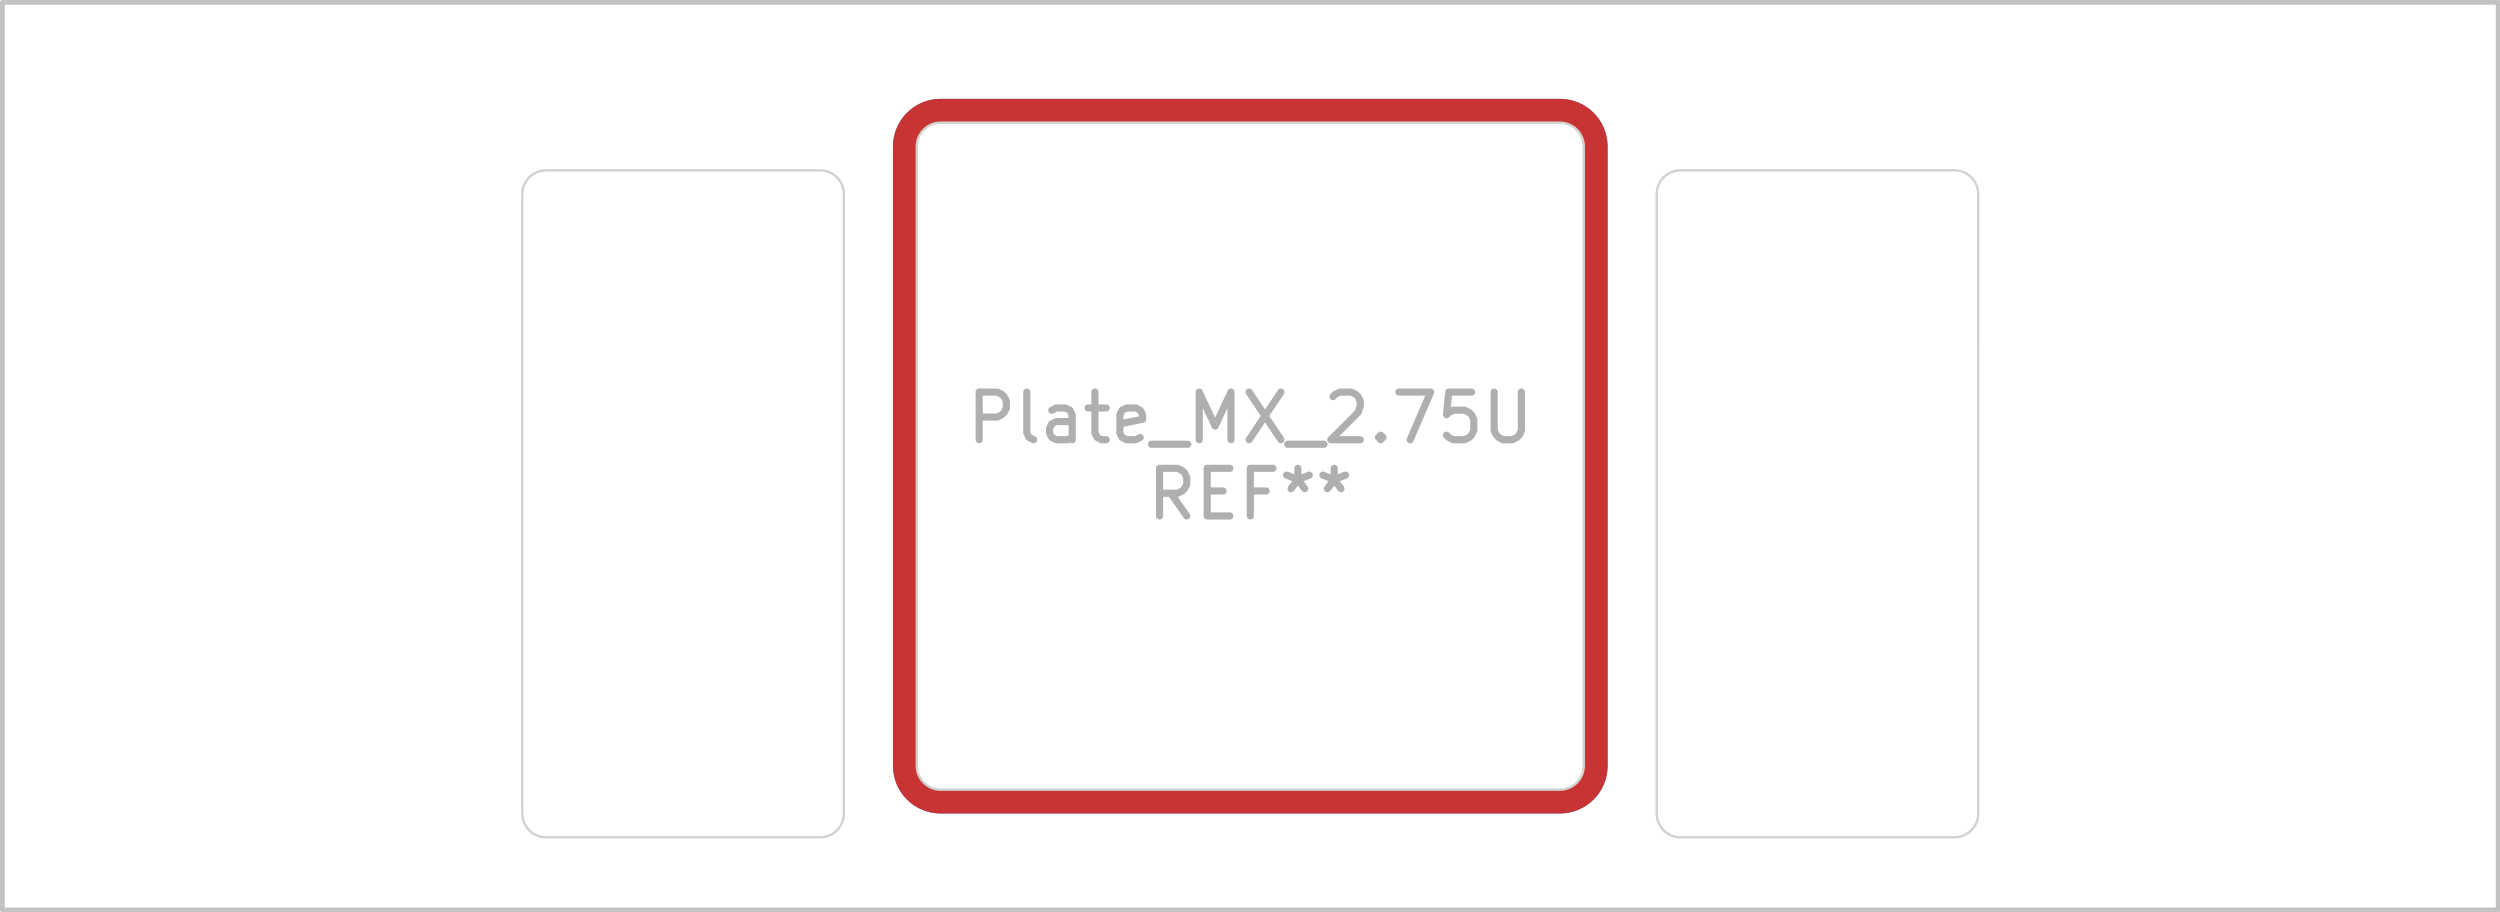
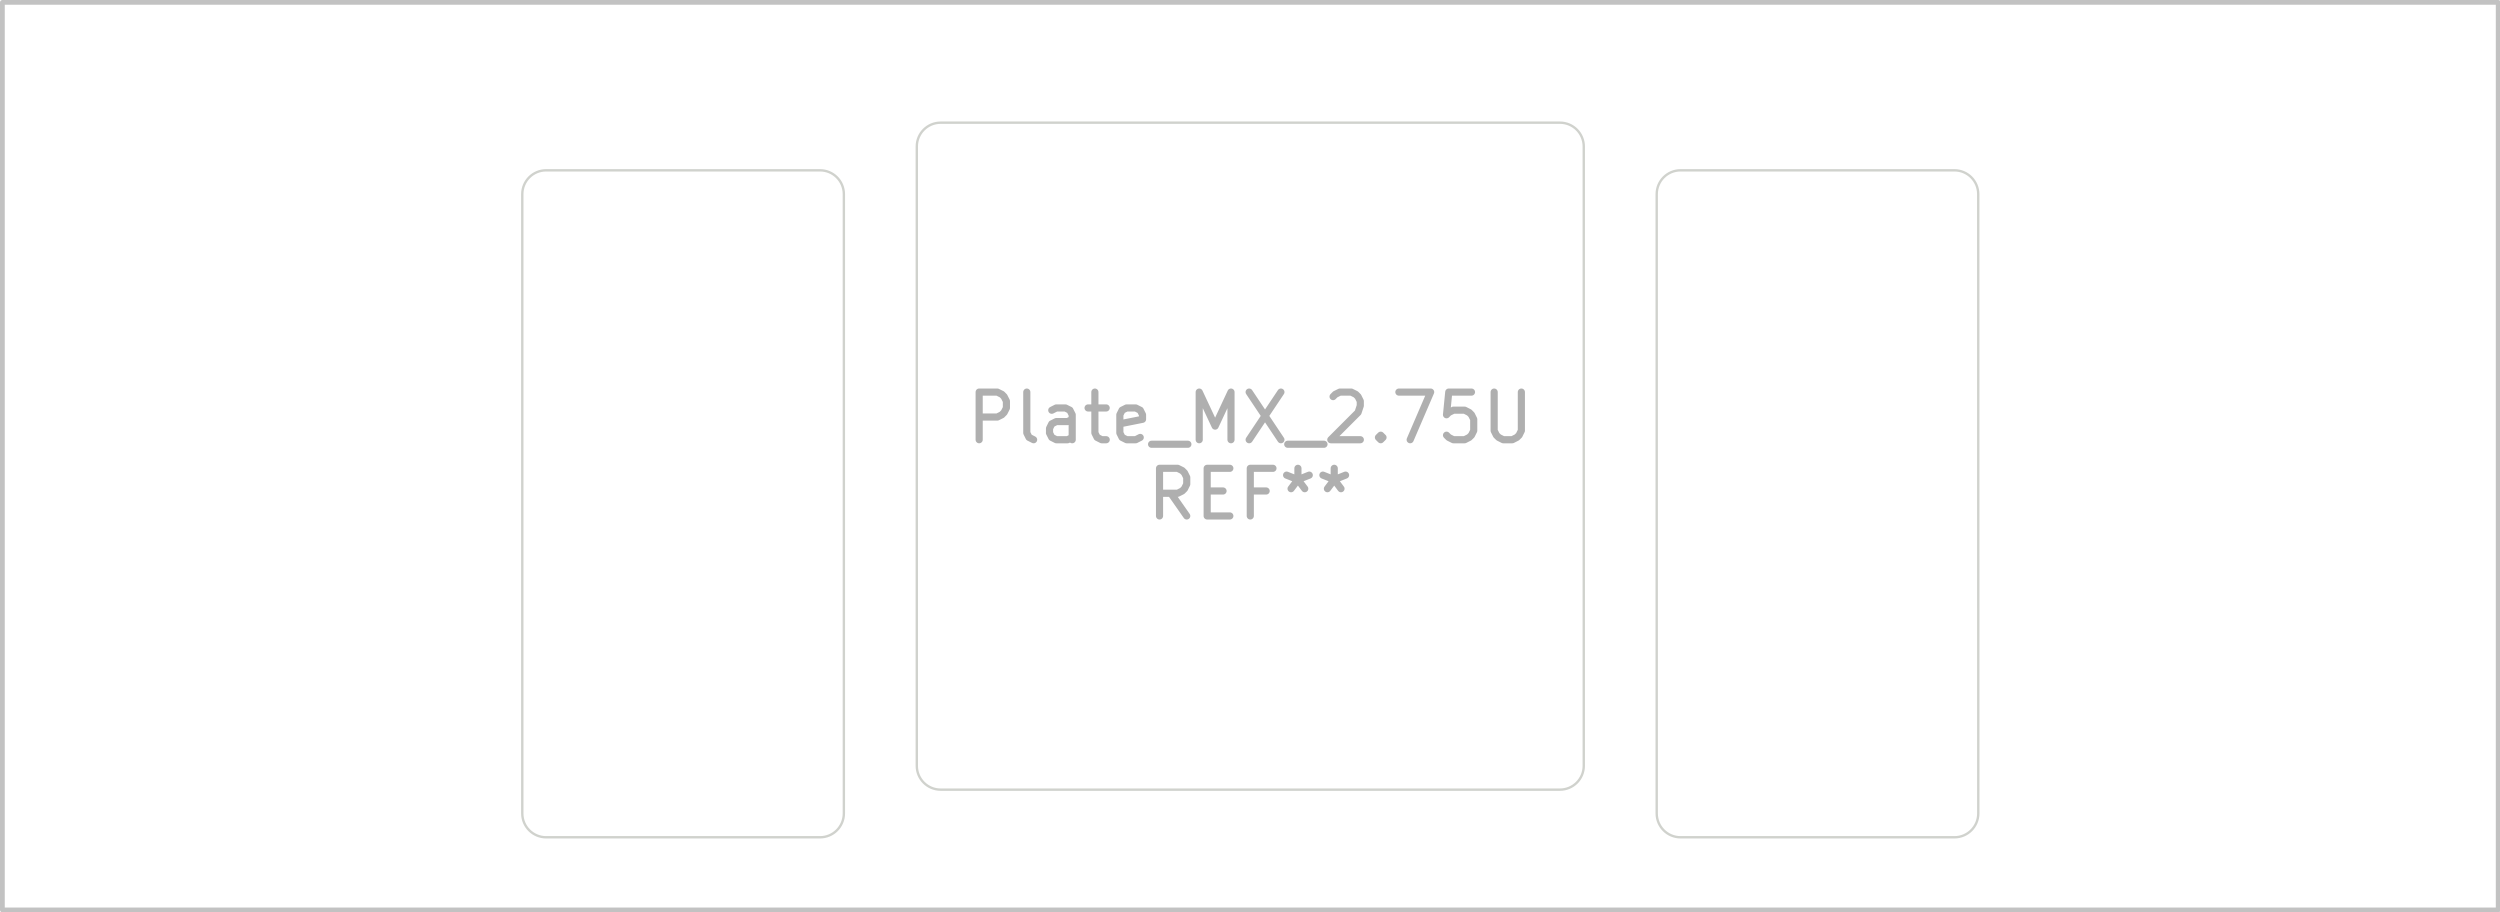
<svg xmlns="http://www.w3.org/2000/svg" width="198.336" height="72.288" viewBox="0 0 52.476 19.126">
-   <g style="fill:none;stroke:#4d7fc4;stroke-width:.5;stroke-opacity:1;stroke-linecap:round;stroke-linejoin:round">
-     <path d="M18.994 16.075v-13M19.744 2.325h13M32.744 16.825h-13M33.494 3.075v13M19.744 2.325a.75.75 0 0 0-.75.75M18.994 16.075a.75.75 0 0 0 .75.75M33.494 3.075a.75.75 0 0 0-.75-.75M32.744 16.825a.75.75 0 0 0 .75-.75" />
-   </g>
-   <g style="fill:none;stroke:#c83434;stroke-width:.5;stroke-opacity:1;stroke-linecap:round;stroke-linejoin:round">
-     <path d="M18.994 16.075v-13M19.744 2.325h13M32.744 16.825h-13M33.494 3.075v13M19.744 2.325a.75.75 0 0 0-.75.75M18.994 16.075a.75.75 0 0 0 .75.75M33.494 3.075a.75.75 0 0 0-.75-.75M32.744 16.825a.75.75 0 0 0 .75-.75" />
-   </g>
  <g style="fill:none;stroke:#afafaf;stroke-width:.15;stroke-opacity:1;stroke-linecap:round;stroke-linejoin:round">
    <g class="stroked-text">
      <path d="M20.553 9.23v-1M20.553 8.23h.381M20.934 8.23l.095.047M21.03 8.277l.047.048M21.077 8.325l.048.095M21.125 8.42v.143M21.125 8.563l-.048.095M21.077 8.658l-.048.048M21.03 8.706l-.096.048M20.934 8.754h-.38M21.696 9.23l-.095-.048M21.6 9.182l-.047-.095M21.553 9.087V8.23M22.506 9.23v-.524M22.506 8.706l-.048-.095M22.458 8.61l-.095-.047M22.363 8.563h-.19M22.172 8.563l-.095.048M22.506 9.182l-.096.048M22.41 9.23h-.238M22.172 9.23l-.095-.048M22.077 9.182l-.048-.095M22.03 9.087v-.095M22.03 8.992l.047-.096M22.077 8.897l.095-.048M22.172 8.849h.238M22.41 8.849l.096-.048M22.839 8.563h.38M22.982 8.23v.857M22.982 9.087l.047.095M23.03 9.182l.095.048M23.125 9.23h.095M23.934 9.182l-.095.048M23.839 9.23h-.19M23.649 9.23l-.096-.048M23.553 9.182l-.047-.095M23.506 9.087v-.381M23.506 8.706l.047-.095M23.553 8.61l.095-.047M23.649 8.563h.19M23.839 8.563l.095.048M23.934 8.61l.048.096M23.982 8.706v.095M23.982 8.801l-.476.095M24.172 9.325h.762M25.172 9.23v-1M25.172 8.23l.334.714M25.506 8.944l.333-.714M25.839 8.23v1M26.22 8.23l.667 1M26.887 8.23l-.667 1M27.03 9.325h.761M27.982 8.325l.047-.048M28.03 8.277l.095-.047M28.125 8.23h.238M28.363 8.23l.095.047M28.458 8.277l.048.048M28.506 8.325l.047.095M28.553 8.42v.095M28.553 8.516l-.047.142M28.506 8.658l-.572.572M27.934 9.23h.62M28.982 9.135l.047.047M29.03 9.182l-.048.048M28.982 9.23l-.048-.048M28.934 9.182l.048-.047M28.982 9.135v.095M29.363 8.23h.666M30.03 8.23l-.43 1M30.887 8.23h-.477M30.41 8.23l-.047.476M30.363 8.706l.047-.048M30.41 8.658l.096-.047M30.506 8.61h.238M30.744 8.61l.095.048M30.839 8.658l.048.048M30.887 8.706l.047.095M30.934 8.801v.238M30.934 9.04l-.047.095M30.887 9.135l-.048.047M30.839 9.182l-.095.048M30.744 9.23h-.238M30.506 9.23l-.096-.048M30.41 9.182l-.047-.047M31.363 8.23v.81M31.363 9.04l.047.095M31.41 9.135l.048.047M31.458 9.182l.095.048M31.553 9.23h.19M31.744 9.23l.095-.048M31.839 9.182l.048-.047M31.887 9.135l.047-.096M31.934 9.04v-.81" />
    </g>
    <g class="stroked-text">
      <path d="m24.91 10.83-.333-.476M24.339 10.83v-1M24.339 9.83h.38M24.72 9.83l.095.047M24.815 9.877l.048.048M24.863 9.925l.047.095M24.91 10.02v.143M24.91 10.163l-.047.095M24.863 10.258l-.048.048M24.815 10.306l-.095.048M24.72 10.354h-.381M25.339 10.306h.333M25.815 10.83h-.476M25.339 10.83v-1M25.339 9.83h.476M26.577 10.306h-.333M26.244 10.83v-1M26.244 9.83h.476M27.244 9.83v.238M27.006 9.973l.238.095M27.244 10.068l.238-.095M27.1 10.258l.144-.19M27.244 10.068l.143.19M28.006 9.83v.238M27.768 9.973l.238.095M28.006 10.068l.238-.095M27.863 10.258l.143-.19M28.006 10.068l.142.19" />
    </g>
  </g>
  <g style="fill:none;stroke:#d0d2cd;stroke-width:.05;stroke-opacity:1;stroke-linecap:round;stroke-linejoin:round">
    <path d="M10.963 4.075v13M11.463 3.575h5.75M11.463 17.575h5.75M17.713 4.075v13M19.244 16.075v-13M19.744 2.575h13M32.744 16.575h-13M33.244 3.075v13M34.775 4.075v13M35.275 3.575h5.749M35.275 17.575h5.75M41.524 4.075l.001 13M11.463 3.575a.5.5 0 0 0-.5.5M10.963 17.075a.5.5 0 0 0 .5.5M17.713 4.075a.5.5 0 0 0-.5-.5M17.213 17.575a.5.5 0 0 0 .5-.5M19.744 2.575a.5.5 0 0 0-.5.5M19.244 16.075a.5.5 0 0 0 .5.5M33.244 3.075a.5.5 0 0 0-.5-.5M32.744 16.575a.5.5 0 0 0 .5-.5M35.275 3.575a.5.5 0 0 0-.5.5M34.775 17.075a.5.5 0 0 0 .5.5M41.524 4.075a.5.5 0 0 0-.5-.5M41.025 17.575a.5.5 0 0 0 .5-.5" />
    <path d="M.05.05h52.388V19.1H.05Z" style="stroke:#c2c2c2;stroke-width:.1;stroke-opacity:1;stroke-linecap:round;stroke-linejoin:round;fill:none" />
  </g>
</svg>
